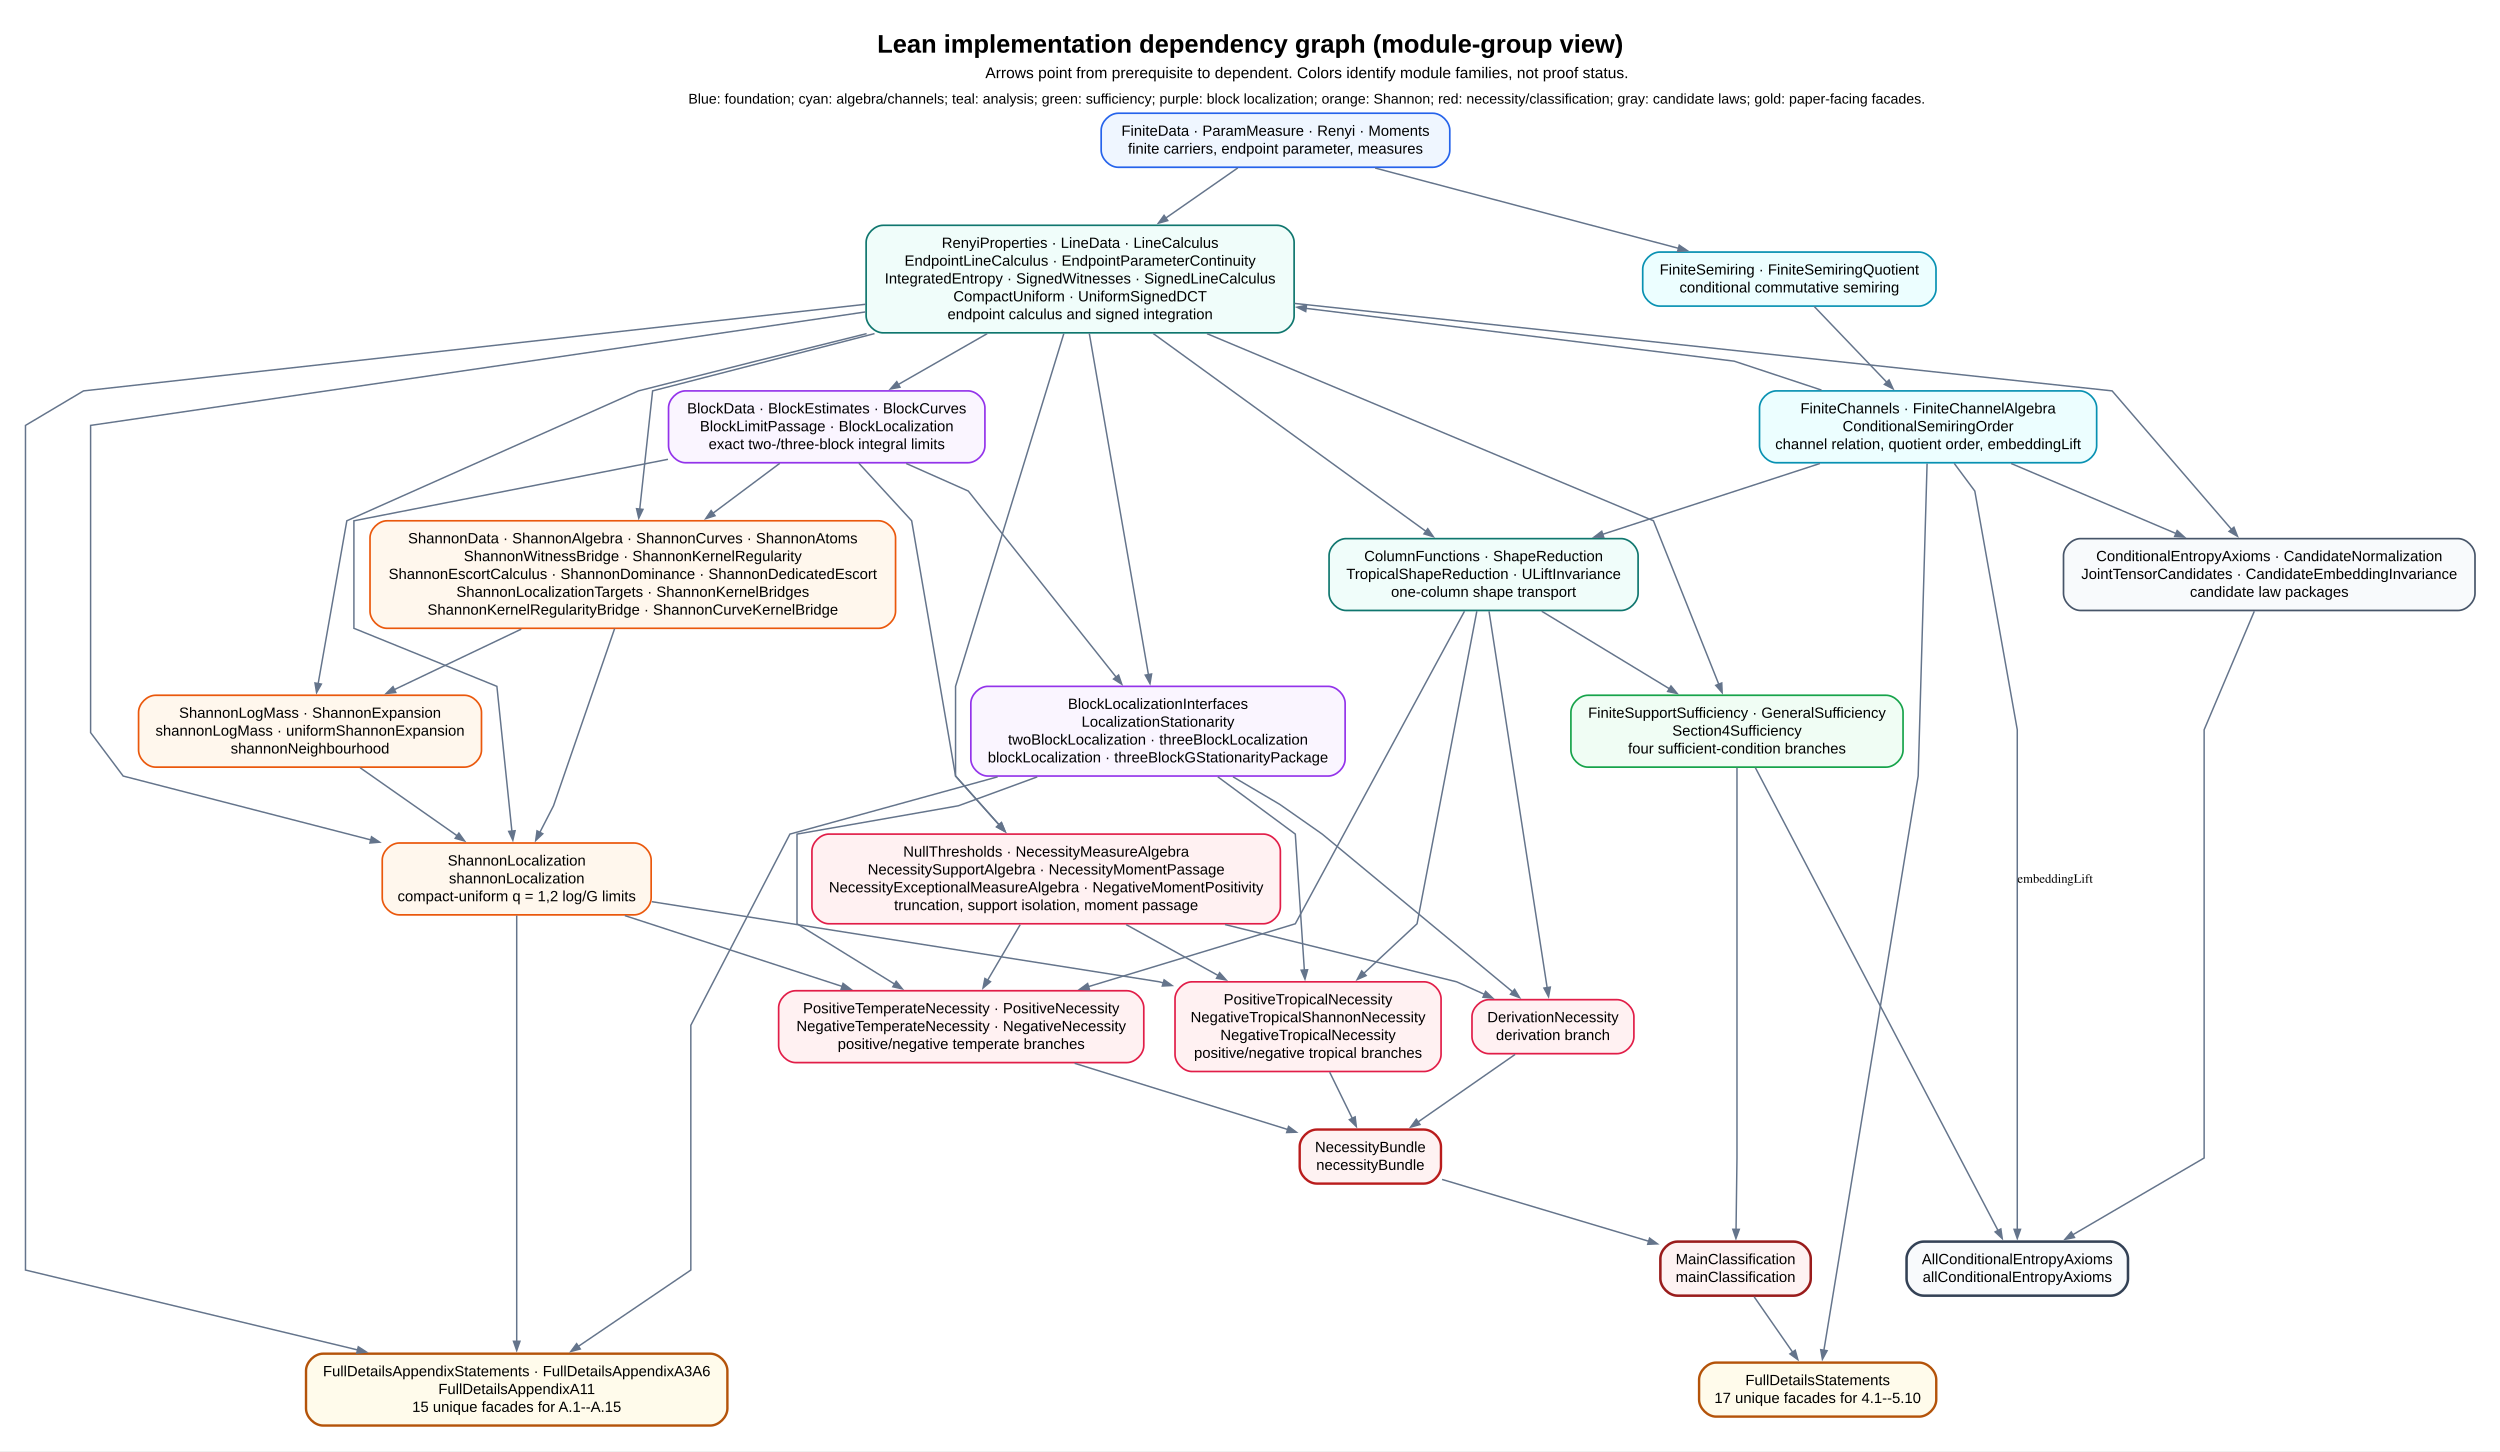
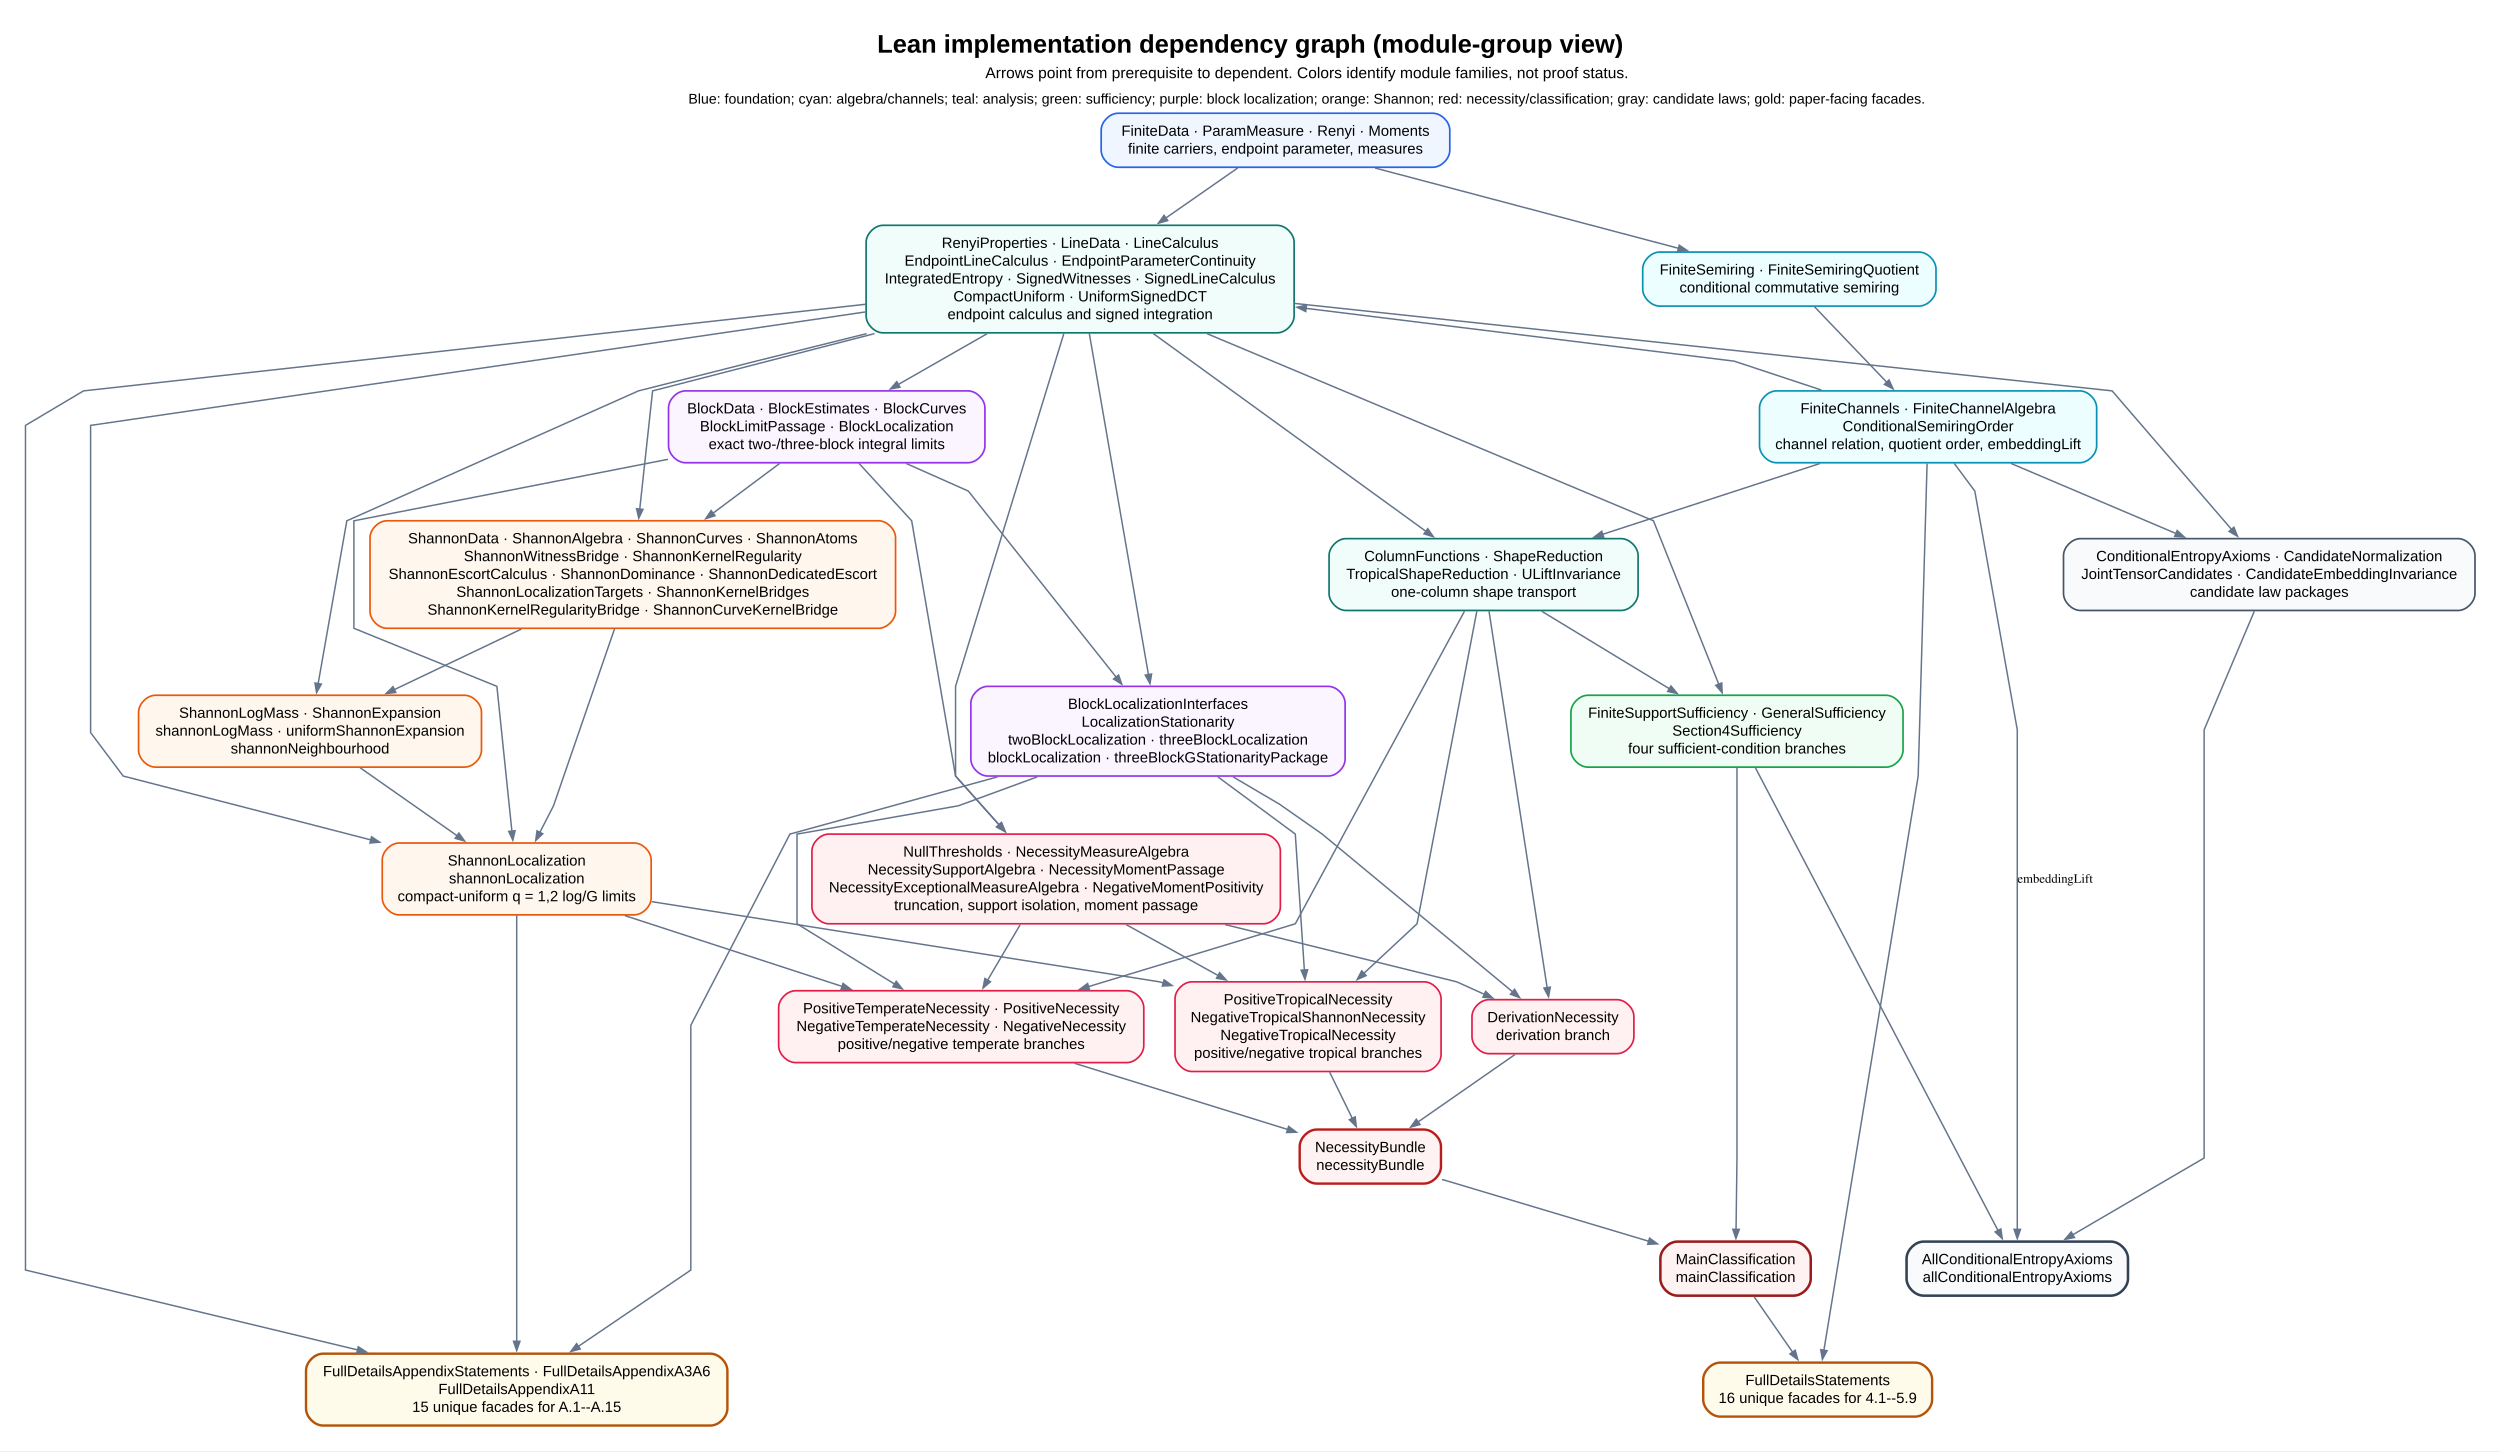
<svg xmlns="http://www.w3.org/2000/svg" width="1766pt" height="1025pt" viewBox="0.00 0.00 1766.00 1025.00">
  <g id="graph0" class="graph" transform="scale(1 1) rotate(0) translate(18 1007)">
    <polygon fill="white" stroke="none" points="-18,18 -18,-1007 1748.34,-1007 1748.34,18 -18,18" />
    <text xml:space="preserve" text-anchor="start" x="601.64" y="-969.8" font-family="Arial" font-weight="bold" font-size="18.00">Lean implementation dependency graph (module-group view)</text>
    <text xml:space="preserve" text-anchor="start" x="598.02" y="-951.8" font-family="Arial" font-size="18.00">                </text>
    <text xml:space="preserve" text-anchor="start" x="678.04" y="-951.8" font-family="Arial" font-size="11.00">Arrows point from prerequisite to dependent. Colors identify module families, not proof status.</text>
    <text xml:space="preserve" text-anchor="start" x="388.24" y="-933.8" font-family="Arial" font-size="18.00">                </text>
    <text xml:space="preserve" text-anchor="start" x="468.25" y="-933.8" font-family="Arial" font-size="10.00">Blue: foundation; cyan: algebra/channels; teal: analysis; green: sufficiency; purple: block localization; orange: Shannon; red: necessity/classification; gray: candidate laws; gold: paper-facing facades.</text>
    <g id="node1" class="node">
      <path fill="#eff6ff" stroke="#2563eb" stroke-width="1.2" d="M994.13,-927C994.13,-927 771.87,-927 771.87,-927 765.87,-927 759.87,-921 759.87,-915 759.87,-915 759.87,-900.84 759.87,-900.84 759.87,-894.84 765.87,-888.84 771.87,-888.84 771.87,-888.84 994.13,-888.84 994.13,-888.84 1000.13,-888.84 1006.13,-894.84 1006.13,-900.84 1006.13,-900.84 1006.13,-915 1006.13,-915 1006.13,-921 1000.13,-927 994.13,-927" />
      <text xml:space="preserve" text-anchor="middle" x="883" y="-911.07" font-family="Arial" font-size="10.50">FiniteData · ParamMeasure · Renyi · Moments</text>
      <text xml:space="preserve" text-anchor="middle" x="883" y="-898.47" font-family="Arial" font-size="10.50">finite carriers, endpoint parameter, measures</text>
    </g>
    <g id="node2" class="node">
      <path fill="#ecfeff" stroke="#0891b2" stroke-width="1.2" d="M1337.59,-828.94C1337.59,-828.94 1154.41,-828.94 1154.41,-828.94 1148.41,-828.94 1142.41,-822.94 1142.41,-816.94 1142.41,-816.94 1142.41,-802.78 1142.41,-802.78 1142.41,-796.78 1148.41,-790.78 1154.41,-790.78 1154.41,-790.78 1337.59,-790.78 1337.59,-790.78 1343.59,-790.78 1349.59,-796.78 1349.59,-802.78 1349.59,-802.78 1349.59,-816.94 1349.59,-816.94 1349.59,-822.94 1343.59,-828.94 1337.59,-828.94" />
      <text xml:space="preserve" text-anchor="middle" x="1246" y="-813.01" font-family="Arial" font-size="10.50">FiniteSemiring · FiniteSemiringQuotient</text>
      <text xml:space="preserve" text-anchor="middle" x="1246" y="-800.41" font-family="Arial" font-size="10.50">conditional commutative semiring</text>
    </g>
    <g id="edge1" class="edge">
      <path fill="none" stroke="#64748b" stroke-width="1.05" d="M953.42,-888.28C1014.94,-872.01 1104.12,-848.41 1167.83,-831.55" />
      <polygon fill="#64748b" stroke="#64748b" stroke-width="1.05" points="1168.23,-833.79 1173.93,-829.93 1167.06,-829.4 1168.23,-833.79" />
    </g>
    <g id="node4" class="node">
      <path fill="#f0fdfa" stroke="#0f766e" stroke-width="1.2" d="M884.17,-847.84C884.17,-847.84 605.83,-847.84 605.83,-847.84 599.83,-847.84 593.83,-841.84 593.83,-835.84 593.83,-835.84 593.83,-783.88 593.83,-783.88 593.83,-777.88 599.83,-771.88 605.83,-771.88 605.83,-771.88 884.17,-771.88 884.17,-771.88 890.17,-771.88 896.17,-777.88 896.17,-783.88 896.17,-783.88 896.17,-835.84 896.17,-835.84 896.17,-841.84 890.17,-847.84 884.17,-847.84" />
      <text xml:space="preserve" text-anchor="middle" x="745" y="-831.91" font-family="Arial" font-size="10.50">RenyiProperties · LineData · LineCalculus</text>
      <text xml:space="preserve" text-anchor="middle" x="745" y="-819.31" font-family="Arial" font-size="10.50">EndpointLineCalculus · EndpointParameterContinuity</text>
      <text xml:space="preserve" text-anchor="middle" x="745" y="-806.71" font-family="Arial" font-size="10.50">IntegratedEntropy · SignedWitnesses · SignedLineCalculus</text>
      <text xml:space="preserve" text-anchor="middle" x="745" y="-794.11" font-family="Arial" font-size="10.50">CompactUniform · UniformSignedDCT</text>
      <text xml:space="preserve" text-anchor="middle" x="745" y="-781.51" font-family="Arial" font-size="10.50">endpoint calculus and signed integration</text>
    </g>
    <g id="edge2" class="edge">
      <path fill="none" stroke="#64748b" stroke-width="1.05" d="M856.39,-888.4C841.88,-878.3 823.29,-865.36 805.47,-852.95" />
      <polygon fill="#64748b" stroke="#64748b" stroke-width="1.05" points="806.89,-851.17 800.25,-849.32 804.29,-854.9 806.89,-851.17" />
    </g>
    <g id="node3" class="node">
      <path fill="#ecfeff" stroke="#0891b2" stroke-width="1.2" d="M1451.08,-730.88C1451.08,-730.88 1236.92,-730.88 1236.92,-730.88 1230.92,-730.88 1224.92,-724.88 1224.92,-718.88 1224.92,-718.88 1224.92,-692.12 1224.92,-692.12 1224.92,-686.12 1230.92,-680.12 1236.92,-680.12 1236.92,-680.12 1451.08,-680.12 1451.08,-680.12 1457.08,-680.12 1463.08,-686.12 1463.08,-692.12 1463.08,-692.12 1463.08,-718.88 1463.08,-718.88 1463.08,-724.88 1457.08,-730.88 1451.08,-730.88" />
      <text xml:space="preserve" text-anchor="middle" x="1344" y="-714.95" font-family="Arial" font-size="10.50">FiniteChannels · FiniteChannelAlgebra</text>
      <text xml:space="preserve" text-anchor="middle" x="1344" y="-702.35" font-family="Arial" font-size="10.50">ConditionalSemiringOrder</text>
      <text xml:space="preserve" text-anchor="middle" x="1344" y="-689.75" font-family="Arial" font-size="10.50">channel relation, quotient order, embeddingLift</text>
    </g>
    <g id="edge3" class="edge">
      <path fill="none" stroke="#64748b" stroke-width="1.05" d="M1263.52,-790.56C1277.77,-775.68 1298.17,-754.37 1314.86,-736.93" />
      <polygon fill="#64748b" stroke="#64748b" stroke-width="1.05" points="1316.42,-738.6 1319.27,-732.33 1313.13,-735.45 1316.42,-738.6" />
    </g>
    <g id="edge4" class="edge">
      <path fill="none" stroke="#64748b" stroke-width="1.05" d="M1268.69,-731.45C1236.85,-741.99 1207,-751.88 1207,-751.88 1207,-751.88 1038.09,-772.71 904.53,-789.18" />
      <polygon fill="#64748b" stroke="#64748b" stroke-width="1.05" points="904.35,-786.92 898.17,-789.97 904.9,-791.43 904.35,-786.92" />
    </g>
    <g id="node5" class="node">
      <path fill="#f0fdfa" stroke="#0f766e" stroke-width="1.2" d="M1127.15,-626.52C1127.15,-626.52 932.85,-626.52 932.85,-626.52 926.85,-626.52 920.85,-620.52 920.85,-614.52 920.85,-614.52 920.85,-587.76 920.85,-587.76 920.85,-581.76 926.85,-575.76 932.85,-575.76 932.85,-575.76 1127.15,-575.76 1127.15,-575.76 1133.15,-575.76 1139.15,-581.76 1139.15,-587.76 1139.15,-587.76 1139.15,-614.52 1139.15,-614.52 1139.15,-620.52 1133.15,-626.52 1127.15,-626.52" />
      <text xml:space="preserve" text-anchor="middle" x="1030" y="-610.59" font-family="Arial" font-size="10.50">ColumnFunctions · ShapeReduction</text>
      <text xml:space="preserve" text-anchor="middle" x="1030" y="-597.99" font-family="Arial" font-size="10.50">TropicalShapeReduction · ULiftInvariance</text>
      <text xml:space="preserve" text-anchor="middle" x="1030" y="-585.39" font-family="Arial" font-size="10.50">one-column shape transport</text>
    </g>
    <g id="edge5" class="edge">
      <path fill="none" stroke="#64748b" stroke-width="1.05" d="M1267.59,-679.59C1221.15,-664.45 1161.81,-645.11 1114.04,-629.54" />
      <polygon fill="#64748b" stroke="#64748b" stroke-width="1.05" points="1114.88,-627.42 1107.99,-627.56 1113.47,-631.74 1114.88,-627.42" />
    </g>
    <g id="node18" class="node">
      <path fill="#f8fafc" stroke="#475569" stroke-width="1.2" d="M1718.34,-626.52C1718.34,-626.52 1451.66,-626.52 1451.66,-626.52 1445.66,-626.52 1439.66,-620.52 1439.66,-614.52 1439.66,-614.52 1439.66,-587.76 1439.66,-587.76 1439.66,-581.76 1445.66,-575.76 1451.66,-575.76 1451.66,-575.76 1718.34,-575.76 1718.34,-575.76 1724.34,-575.76 1730.34,-581.76 1730.34,-587.76 1730.34,-587.76 1730.34,-614.52 1730.34,-614.52 1730.34,-620.52 1724.34,-626.52 1718.34,-626.52" />
      <text xml:space="preserve" text-anchor="middle" x="1585" y="-610.59" font-family="Arial" font-size="10.50">ConditionalEntropyAxioms · CandidateNormalization</text>
      <text xml:space="preserve" text-anchor="middle" x="1585" y="-597.99" font-family="Arial" font-size="10.50">JointTensorCandidates · CandidateEmbeddingInvariance</text>
      <text xml:space="preserve" text-anchor="middle" x="1585" y="-585.39" font-family="Arial" font-size="10.50">candidate law packages</text>
    </g>
    <g id="edge38" class="edge">
      <path fill="none" stroke="#64748b" stroke-width="1.05" d="M1402.65,-679.59C1437.91,-664.61 1482.88,-645.51 1519.34,-630.03" />
      <polygon fill="#64748b" stroke="#64748b" stroke-width="1.05" points="1519.95,-632.24 1525.05,-627.6 1518.17,-628.05 1519.95,-632.24" />
    </g>
    <g id="node19" class="node">
      <path fill="#f8fafc" stroke="#334155" stroke-width="1.8" d="M1473.21,-129.92C1473.21,-129.92 1340.79,-129.92 1340.79,-129.92 1334.79,-129.92 1328.79,-123.92 1328.79,-117.92 1328.79,-117.92 1328.79,-103.76 1328.79,-103.76 1328.79,-97.76 1334.79,-91.76 1340.79,-91.76 1340.79,-91.76 1473.21,-91.76 1473.21,-91.76 1479.21,-91.76 1485.21,-97.76 1485.21,-103.76 1485.21,-103.76 1485.21,-117.92 1485.21,-117.92 1485.21,-123.92 1479.21,-129.92 1473.21,-129.92" />
      <text xml:space="preserve" text-anchor="middle" x="1407" y="-113.99" font-family="Arial" font-size="10.50">AllConditionalEntropyAxioms</text>
      <text xml:space="preserve" text-anchor="middle" x="1407" y="-101.39" font-family="Arial" font-size="10.50">allConditionalEntropyAxioms</text>
    </g>
    <g id="edge42" class="edge">
      <path fill="none" stroke="#64748b" stroke-width="1.05" d="M1362.43,-679.71C1369.99,-669.55 1377,-660.12 1377,-660.12 1377,-660.12 1407,-491.48 1407,-491.48 1407,-491.48 1407,-491.48 1407,-189 1407,-189 1407,-160.73 1407,-138.41" />
      <polygon fill="#64748b" stroke="#64748b" stroke-width="1.05" points="1409.28,-138.61 1407,-132.11 1404.73,-138.61 1409.28,-138.61" />
      <text xml:space="preserve" text-anchor="middle" x="1433.74" y="-383.42" font-family="Times,serif" font-size="9.00">embeddingLift</text>
    </g>
    <g id="node20" class="node">
-       <path fill="#fffbeb" stroke="#b45309" stroke-width="1.7" d="M1337.77,-44.46C1337.77,-44.46 1194.23,-44.46 1194.23,-44.46 1188.23,-44.46 1182.23,-38.46 1182.23,-32.46 1182.23,-32.46 1182.23,-18.3 1182.23,-18.3 1182.23,-12.3 1188.23,-6.3 1194.23,-6.3 1194.23,-6.3 1337.77,-6.3 1337.77,-6.3 1343.77,-6.3 1349.77,-12.3 1349.77,-18.3 1349.77,-18.3 1349.77,-32.46 1349.77,-32.46 1349.77,-38.46 1343.77,-44.46 1337.77,-44.46" />
+       <path fill="#fffbeb" stroke="#b45309" stroke-width="1.7" d="M1334.85,-44.46C1334.85,-44.46 1197.15,-44.46 1197.15,-44.46 1191.15,-44.46 1185.15,-38.46 1185.15,-32.46 1185.15,-32.46 1185.15,-18.3 1185.15,-18.3 1185.15,-12.3 1191.15,-6.3 1197.15,-6.3 1197.15,-6.3 1334.85,-6.3 1334.85,-6.3 1340.85,-6.3 1346.85,-12.3 1346.85,-18.3 1346.85,-18.3 1346.85,-32.46 1346.85,-32.46 1346.85,-38.46 1340.85,-44.46 1334.85,-44.46" />
      <text xml:space="preserve" text-anchor="middle" x="1266" y="-28.53" font-family="Arial" font-size="10.50">FullDetailsStatements</text>
-       <text xml:space="preserve" text-anchor="middle" x="1266" y="-15.93" font-family="Arial" font-size="10.50">17 unique facades for 4.1--5.10</text>
+       <text xml:space="preserve" text-anchor="middle" x="1266" y="-15.93" font-family="Arial" font-size="10.50">16 unique facades for 4.1--5.9</text>
    </g>
    <g id="edge44" class="edge">
      <path fill="none" stroke="#64748b" stroke-width="1.05" d="M1343.29,-679.59C1341.51,-617.12 1337,-458.8 1337,-458.8 1337,-458.8 1285.89,-147.54 1270.4,-53.18" />
      <polygon fill="#64748b" stroke="#64748b" stroke-width="1.05" points="1272.65,-52.85 1269.35,-46.81 1268.16,-53.59 1272.65,-52.85" />
    </g>
    <g id="edge6" class="edge">
      <path fill="none" stroke="#64748b" stroke-width="1.05" d="M796.61,-771.42C851.99,-731.26 938.8,-668.29 989.47,-631.53" />
      <polygon fill="#64748b" stroke="#64748b" stroke-width="1.05" points="990.56,-633.56 994.49,-627.9 987.89,-629.87 990.56,-633.56" />
    </g>
    <g id="node6" class="node">
      <path fill="#f0fdf4" stroke="#16a34a" stroke-width="1.2" d="M1314.31,-515.86C1314.31,-515.86 1103.69,-515.86 1103.69,-515.86 1097.69,-515.86 1091.69,-509.86 1091.69,-503.86 1091.69,-503.86 1091.69,-477.1 1091.69,-477.1 1091.69,-471.1 1097.69,-465.1 1103.69,-465.1 1103.69,-465.1 1314.31,-465.1 1314.31,-465.1 1320.31,-465.1 1326.31,-471.1 1326.31,-477.1 1326.31,-477.1 1326.31,-503.86 1326.31,-503.86 1326.31,-509.86 1320.31,-515.86 1314.31,-515.86" />
      <text xml:space="preserve" text-anchor="middle" x="1209" y="-499.93" font-family="Arial" font-size="10.50">FiniteSupportSufficiency · GeneralSufficiency</text>
      <text xml:space="preserve" text-anchor="middle" x="1209" y="-487.33" font-family="Arial" font-size="10.50">Section4Sufficiency</text>
      <text xml:space="preserve" text-anchor="middle" x="1209" y="-474.73" font-family="Arial" font-size="10.50">four sufficient-condition branches</text>
    </g>
    <g id="edge7" class="edge">
      <path fill="none" stroke="#64748b" stroke-width="1.05" d="M834.63,-771.29C953.92,-721.3 1150,-639.12 1150,-639.12 1150,-639.12 1178.77,-567.13 1196.13,-523.69" />
      <polygon fill="#64748b" stroke="#64748b" stroke-width="1.05" points="1198.24,-524.55 1198.53,-517.67 1194.01,-522.86 1198.24,-524.55" />
    </g>
    <g id="node7" class="node">
      <path fill="#faf5ff" stroke="#9333ea" stroke-width="1.2" d="M665.75,-730.88C665.75,-730.88 466.25,-730.88 466.25,-730.88 460.25,-730.88 454.25,-724.88 454.25,-718.88 454.25,-718.88 454.25,-692.12 454.25,-692.12 454.25,-686.12 460.25,-680.12 466.25,-680.12 466.25,-680.12 665.75,-680.12 665.75,-680.12 671.75,-680.12 677.75,-686.12 677.75,-692.12 677.75,-692.12 677.75,-718.88 677.75,-718.88 677.75,-724.88 671.75,-730.88 665.75,-730.88" />
      <text xml:space="preserve" text-anchor="middle" x="566" y="-714.95" font-family="Arial" font-size="10.50">BlockData · BlockEstimates · BlockCurves</text>
      <text xml:space="preserve" text-anchor="middle" x="566" y="-702.35" font-family="Arial" font-size="10.50">BlockLimitPassage · BlockLocalization</text>
      <text xml:space="preserve" text-anchor="middle" x="566" y="-689.75" font-family="Arial" font-size="10.50">exact two-/three-block integral limits</text>
    </g>
    <g id="edge9" class="edge">
      <path fill="none" stroke="#64748b" stroke-width="1.05" d="M679.36,-771.33C658.57,-759.43 635.92,-746.48 616.37,-735.3" />
      <polygon fill="#64748b" stroke="#64748b" stroke-width="1.05" points="617.74,-733.47 610.97,-732.22 615.48,-737.42 617.74,-733.47" />
    </g>
    <g id="node8" class="node">
      <path fill="#faf5ff" stroke="#9333ea" stroke-width="1.2" d="M920.2,-522.16C920.2,-522.16 679.8,-522.16 679.8,-522.16 673.8,-522.16 667.8,-516.16 667.8,-510.16 667.8,-510.16 667.8,-470.8 667.8,-470.8 667.8,-464.8 673.8,-458.8 679.8,-458.8 679.8,-458.8 920.2,-458.8 920.2,-458.8 926.2,-458.8 932.2,-464.8 932.2,-470.8 932.2,-470.8 932.2,-510.16 932.2,-510.16 932.2,-516.16 926.2,-522.16 920.2,-522.16" />
      <text xml:space="preserve" text-anchor="middle" x="800" y="-506.23" font-family="Arial" font-size="10.50">BlockLocalizationInterfaces</text>
      <text xml:space="preserve" text-anchor="middle" x="800" y="-493.63" font-family="Arial" font-size="10.50">LocalizationStationarity</text>
      <text xml:space="preserve" text-anchor="middle" x="800" y="-481.03" font-family="Arial" font-size="10.50">twoBlockLocalization · threeBlockLocalization</text>
      <text xml:space="preserve" text-anchor="middle" x="800" y="-468.43" font-family="Arial" font-size="10.50">blockLocalization · threeBlockGStationarityPackage</text>
    </g>
    <g id="edge11" class="edge">
      <path fill="none" stroke="#64748b" stroke-width="1.05" d="M751.47,-771.52C761.96,-710.99 782.58,-592.02 793.25,-530.46" />
      <polygon fill="#64748b" stroke="#64748b" stroke-width="1.05" points="795.48,-530.88 794.35,-524.09 791,-530.1 795.48,-530.88" />
    </g>
    <g id="node9" class="node">
      <path fill="#fff7ed" stroke="#ea580c" stroke-width="1.2" d="M602.62,-639.12C602.62,-639.12 255.38,-639.12 255.38,-639.12 249.38,-639.12 243.38,-633.12 243.38,-627.12 243.38,-627.12 243.38,-575.16 243.38,-575.16 243.38,-569.16 249.38,-563.16 255.38,-563.16 255.38,-563.16 602.62,-563.16 602.62,-563.16 608.62,-563.16 614.62,-569.16 614.62,-575.16 614.62,-575.16 614.62,-627.12 614.62,-627.12 614.62,-633.12 608.62,-639.12 602.62,-639.12" />
      <text xml:space="preserve" text-anchor="middle" x="429" y="-623.19" font-family="Arial" font-size="10.50">ShannonData · ShannonAlgebra · ShannonCurves · ShannonAtoms</text>
      <text xml:space="preserve" text-anchor="middle" x="429" y="-610.59" font-family="Arial" font-size="10.50">ShannonWitnessBridge · ShannonKernelRegularity</text>
      <text xml:space="preserve" text-anchor="middle" x="429" y="-597.99" font-family="Arial" font-size="10.50">ShannonEscortCalculus · ShannonDominance · ShannonDedicatedEscort</text>
      <text xml:space="preserve" text-anchor="middle" x="429" y="-585.39" font-family="Arial" font-size="10.50">ShannonLocalizationTargets · ShannonKernelBridges</text>
      <text xml:space="preserve" text-anchor="middle" x="429" y="-572.79" font-family="Arial" font-size="10.50">ShannonKernelRegularityBridge · ShannonCurveKernelBridge</text>
    </g>
    <g id="edge13" class="edge">
      <path fill="none" stroke="#64748b" stroke-width="1.05" d="M599.75,-771.35C522.38,-751.38 443,-730.88 443,-730.88 443,-730.88 437.93,-684.27 433.89,-647.14" />
      <polygon fill="#64748b" stroke="#64748b" stroke-width="1.05" points="436.19,-647.17 433.22,-640.96 431.66,-647.66 436.19,-647.17" />
    </g>
    <g id="node10" class="node">
      <path fill="#fff7ed" stroke="#ea580c" stroke-width="1.2" d="M310.12,-515.86C310.12,-515.86 91.88,-515.86 91.88,-515.86 85.88,-515.86 79.88,-509.86 79.88,-503.86 79.88,-503.86 79.88,-477.1 79.88,-477.1 79.88,-471.1 85.88,-465.1 91.88,-465.1 91.88,-465.1 310.12,-465.1 310.12,-465.1 316.12,-465.1 322.12,-471.1 322.12,-477.1 322.12,-477.1 322.12,-503.86 322.12,-503.86 322.12,-509.86 316.12,-515.86 310.12,-515.86" />
      <text xml:space="preserve" text-anchor="middle" x="201" y="-499.93" font-family="Arial" font-size="10.50">ShannonLogMass · ShannonExpansion</text>
      <text xml:space="preserve" text-anchor="middle" x="201" y="-487.33" font-family="Arial" font-size="10.50">shannonLogMass · uniformShannonExpansion</text>
      <text xml:space="preserve" text-anchor="middle" x="201" y="-474.73" font-family="Arial" font-size="10.50">shannonNeighbourhood</text>
    </g>
    <g id="edge15" class="edge">
      <path fill="none" stroke="#64748b" stroke-width="1.05" d="M594.17,-771.33C551.29,-760.66 516,-751.88 516,-751.88 516,-751.88 433,-730.88 433,-730.88 433,-730.88 227,-639.12 227,-639.12 227,-639.12 214.37,-567.42 206.72,-523.96" />
      <polygon fill="#64748b" stroke="#64748b" stroke-width="1.05" points="209,-523.76 205.63,-517.76 204.51,-524.55 209,-523.76" />
    </g>
    <g id="node11" class="node">
      <path fill="#fff7ed" stroke="#ea580c" stroke-width="1.2" d="M429.98,-411.5C429.98,-411.5 264.02,-411.5 264.02,-411.5 258.02,-411.5 252.02,-405.5 252.02,-399.5 252.02,-399.5 252.02,-372.74 252.02,-372.74 252.02,-366.74 258.02,-360.74 264.02,-360.74 264.02,-360.74 429.98,-360.74 429.98,-360.74 435.98,-360.74 441.98,-366.74 441.98,-372.74 441.98,-372.74 441.98,-399.5 441.98,-399.5 441.98,-405.5 435.98,-411.5 429.98,-411.5" />
      <text xml:space="preserve" text-anchor="middle" x="347" y="-395.57" font-family="Arial" font-size="10.50">ShannonLocalization</text>
      <text xml:space="preserve" text-anchor="middle" x="347" y="-382.97" font-family="Arial" font-size="10.50">shannonLocalization</text>
      <text xml:space="preserve" text-anchor="middle" x="347" y="-370.37" font-family="Arial" font-size="10.50">compact-uniform q = 1,2 log/G limits</text>
    </g>
    <g id="edge19" class="edge">
      <path fill="none" stroke="#64748b" stroke-width="1.05" d="M593.33,-786.65C387.75,-756.54 46,-706.5 46,-706.5 46,-706.5 46,-706.5 46,-489.48 46,-489.48 69,-458.8 69,-458.8 69,-458.8 164.95,-434.06 244.11,-413.65" />
      <polygon fill="#64748b" stroke="#64748b" stroke-width="1.05" points="244.45,-415.91 250.18,-412.08 243.32,-411.5 244.45,-415.91" />
    </g>
    <g id="node12" class="node">
      <path fill="#fff1f2" stroke="#e11d48" stroke-width="1.2" d="M874.45,-417.8C874.45,-417.8 567.55,-417.8 567.55,-417.8 561.55,-417.8 555.55,-411.8 555.55,-405.8 555.55,-405.8 555.55,-366.44 555.55,-366.44 555.55,-360.44 561.55,-354.44 567.55,-354.44 567.55,-354.44 874.45,-354.44 874.45,-354.44 880.45,-354.44 886.45,-360.44 886.45,-366.44 886.45,-366.44 886.45,-405.8 886.45,-405.8 886.45,-411.8 880.45,-417.8 874.45,-417.8" />
      <text xml:space="preserve" text-anchor="middle" x="721" y="-401.87" font-family="Arial" font-size="10.50">NullThresholds · NecessityMeasureAlgebra</text>
      <text xml:space="preserve" text-anchor="middle" x="721" y="-389.27" font-family="Arial" font-size="10.50">NecessitySupportAlgebra · NecessityMomentPassage</text>
      <text xml:space="preserve" text-anchor="middle" x="721" y="-376.67" font-family="Arial" font-size="10.50">NecessityExceptionalMeasureAlgebra · NegativeMomentPositivity</text>
      <text xml:space="preserve" text-anchor="middle" x="721" y="-364.07" font-family="Arial" font-size="10.50">truncation, support isolation, moment passage</text>
    </g>
    <g id="edge20" class="edge">
      <path fill="none" stroke="#64748b" stroke-width="1.05" d="M733.5,-771.38C709.64,-693.67 657,-522.16 657,-522.16 657,-522.16 657,-458.8 657,-458.8 657,-458.8 672.23,-441.74 687.83,-424.27" />
      <polygon fill="#64748b" stroke="#64748b" stroke-width="1.05" points="689.42,-425.9 692.06,-419.54 686.03,-422.87 689.42,-425.9" />
    </g>
    <g id="edge39" class="edge">
      <path fill="none" stroke="#64748b" stroke-width="1.05" d="M896.49,-792.66C1110.08,-769.81 1474,-730.88 1474,-730.88 1474,-730.88 1525.67,-670.96 1558.5,-632.87" />
      <polygon fill="#64748b" stroke="#64748b" stroke-width="1.05" points="1560.04,-634.57 1562.56,-628.17 1556.59,-631.6 1560.04,-634.57" />
    </g>
    <g id="node21" class="node">
      <path fill="#fffbeb" stroke="#b45309" stroke-width="1.7" d="M483.83,-50.76C483.83,-50.76 210.17,-50.76 210.17,-50.76 204.17,-50.76 198.17,-44.76 198.17,-38.76 198.17,-38.76 198.17,-12 198.17,-12 198.17,-6 204.17,0 210.17,0 210.17,0 483.83,0 483.83,0 489.83,0 495.83,-6 495.83,-12 495.83,-12 495.83,-38.76 495.83,-38.76 495.83,-44.76 489.83,-50.76 483.83,-50.76" />
      <text xml:space="preserve" text-anchor="middle" x="347" y="-34.83" font-family="Arial" font-size="10.50">FullDetailsAppendixStatements · FullDetailsAppendixA3A6</text>
      <text xml:space="preserve" text-anchor="middle" x="347" y="-22.23" font-family="Arial" font-size="10.50">FullDetailsAppendixA11</text>
      <text xml:space="preserve" text-anchor="middle" x="347" y="-9.63" font-family="Arial" font-size="10.50">15 unique facades for A.1--A.15</text>
    </g>
    <g id="edge45" class="edge">
      <path fill="none" stroke="#64748b" stroke-width="1.05" d="M593.54,-792.08C386.63,-769.16 41,-730.88 41,-730.88 41,-730.88 0,-706.5 0,-706.5 0,-706.5 0,-706.5 0,-109.84 0,-109.84 133.21,-77.8 234.56,-53.42" />
      <polygon fill="#64748b" stroke="#64748b" stroke-width="1.05" points="235.09,-55.64 240.87,-51.91 234.02,-51.21 235.09,-55.64" />
    </g>
    <g id="edge8" class="edge">
      <path fill="none" stroke="#64748b" stroke-width="1.05" d="M1071.07,-575.21C1098.01,-558.85 1133.34,-537.41 1161.5,-520.31" />
      <polygon fill="#64748b" stroke="#64748b" stroke-width="1.05" points="1162.39,-522.44 1166.77,-517.12 1160.03,-518.55 1162.39,-522.44" />
    </g>
    <g id="node13" class="node">
      <path fill="#fff1f2" stroke="#e11d48" stroke-width="1.2" d="M777.97,-307.14C777.97,-307.14 544.03,-307.14 544.03,-307.14 538.03,-307.14 532.03,-301.14 532.03,-295.14 532.03,-295.14 532.03,-268.38 532.03,-268.38 532.03,-262.38 538.03,-256.38 544.03,-256.38 544.03,-256.38 777.97,-256.38 777.97,-256.38 783.97,-256.38 789.97,-262.38 789.97,-268.38 789.97,-268.38 789.97,-295.14 789.97,-295.14 789.97,-301.14 783.97,-307.14 777.97,-307.14" />
      <text xml:space="preserve" text-anchor="middle" x="661" y="-291.21" font-family="Arial" font-size="10.50">PositiveTemperateNecessity · PositiveNecessity</text>
      <text xml:space="preserve" text-anchor="middle" x="661" y="-278.61" font-family="Arial" font-size="10.50">NegativeTemperateNecessity · NegativeNecessity</text>
      <text xml:space="preserve" text-anchor="middle" x="661" y="-266.01" font-family="Arial" font-size="10.50">positive/negative temperate branches</text>
    </g>
    <g id="edge22" class="edge">
      <path fill="none" stroke="#64748b" stroke-width="1.05" d="M1016.52,-575.23C982.7,-512.76 897,-354.44 897,-354.44 897,-354.44 817.56,-330.31 750.86,-310.05" />
      <polygon fill="#64748b" stroke="#64748b" stroke-width="1.05" points="751.61,-307.9 744.73,-308.19 750.29,-312.26 751.61,-307.9" />
    </g>
    <g id="node14" class="node">
      <path fill="#fff1f2" stroke="#e11d48" stroke-width="1.2" d="M987.97,-313.44C987.97,-313.44 824.03,-313.44 824.03,-313.44 818.03,-313.44 812.03,-307.44 812.03,-301.44 812.03,-301.44 812.03,-262.08 812.03,-262.08 812.03,-256.08 818.03,-250.08 824.03,-250.08 824.03,-250.08 987.97,-250.08 987.97,-250.08 993.97,-250.08 999.97,-256.08 999.97,-262.08 999.97,-262.08 999.97,-301.44 999.97,-301.44 999.97,-307.44 993.97,-313.44 987.97,-313.44" />
      <text xml:space="preserve" text-anchor="middle" x="906" y="-297.51" font-family="Arial" font-size="10.50">PositiveTropicalNecessity</text>
      <text xml:space="preserve" text-anchor="middle" x="906" y="-284.91" font-family="Arial" font-size="10.50">NegativeTropicalShannonNecessity</text>
      <text xml:space="preserve" text-anchor="middle" x="906" y="-272.31" font-family="Arial" font-size="10.50">NegativeTropicalNecessity</text>
      <text xml:space="preserve" text-anchor="middle" x="906" y="-259.71" font-family="Arial" font-size="10.50">positive/negative tropical branches</text>
    </g>
    <g id="edge26" class="edge">
      <path fill="none" stroke="#64748b" stroke-width="1.05" d="M1025.23,-575.23C1013.29,-512.76 983,-354.44 983,-354.44 983,-354.44 964.36,-337.08 945.42,-319.45" />
      <polygon fill="#64748b" stroke="#64748b" stroke-width="1.05" points="947.02,-317.84 940.71,-315.07 943.92,-321.17 947.02,-317.84" />
    </g>
    <g id="node15" class="node">
      <path fill="#fff1f2" stroke="#e11d48" stroke-width="1.2" d="M1124.19,-300.84C1124.19,-300.84 1033.81,-300.84 1033.81,-300.84 1027.81,-300.84 1021.81,-294.84 1021.81,-288.84 1021.81,-288.84 1021.81,-274.68 1021.81,-274.68 1021.81,-268.68 1027.81,-262.68 1033.81,-262.68 1033.81,-262.68 1124.19,-262.68 1124.19,-262.68 1130.19,-262.68 1136.19,-268.68 1136.19,-274.68 1136.19,-274.68 1136.19,-288.84 1136.19,-288.84 1136.19,-294.84 1130.19,-300.84 1124.19,-300.84" />
      <text xml:space="preserve" text-anchor="middle" x="1079" y="-284.91" font-family="Arial" font-size="10.50">DerivationNecessity</text>
      <text xml:space="preserve" text-anchor="middle" x="1079" y="-272.31" font-family="Arial" font-size="10.50">derivation branch</text>
    </g>
    <g id="edge30" class="edge">
      <path fill="none" stroke="#64748b" stroke-width="1.05" d="M1033.84,-575.24C1042.92,-516.48 1065.59,-369.63 1074.9,-309.29" />
      <polygon fill="#64748b" stroke="#64748b" stroke-width="1.05" points="1077.14,-309.7 1075.89,-302.93 1072.65,-309.01 1077.14,-309.7" />
    </g>
    <g id="node17" class="node">
      <path fill="#fef2f2" stroke="#991b1b" stroke-width="1.8" d="M1249.11,-129.92C1249.11,-129.92 1166.89,-129.92 1166.89,-129.92 1160.89,-129.92 1154.89,-123.92 1154.89,-117.92 1154.89,-117.92 1154.89,-103.76 1154.89,-103.76 1154.89,-97.76 1160.89,-91.76 1166.89,-91.76 1166.89,-91.76 1249.11,-91.76 1249.11,-91.76 1255.11,-91.76 1261.11,-97.76 1261.11,-103.76 1261.11,-103.76 1261.11,-117.92 1261.11,-117.92 1261.11,-123.92 1255.11,-129.92 1249.11,-129.92" />
      <text xml:space="preserve" text-anchor="middle" x="1208" y="-113.99" font-family="Arial" font-size="10.50">MainClassification</text>
      <text xml:space="preserve" text-anchor="middle" x="1208" y="-101.39" font-family="Arial" font-size="10.50">mainClassification</text>
    </g>
    <g id="edge37" class="edge">
      <path fill="none" stroke="#64748b" stroke-width="1.05" d="M1209,-464.7C1209,-434.41 1209,-387.12 1209,-387.12 1209,-387.12 1209,-387.12 1209,-189 1209,-189 1208.63,-160.73 1208.34,-138.41" />
      <polygon fill="#64748b" stroke="#64748b" stroke-width="1.05" points="1210.62,-138.58 1208.26,-132.11 1206.07,-138.64 1210.62,-138.58" />
    </g>
    <g id="edge41" class="edge">
      <path fill="none" stroke="#64748b" stroke-width="1.05" d="M1221.99,-464.7C1257.69,-396.62 1357.01,-207.18 1393.41,-137.76" />
      <polygon fill="#64748b" stroke="#64748b" stroke-width="1.05" points="1395.39,-138.88 1396.39,-132.07 1391.36,-136.77 1395.39,-138.88" />
    </g>
    <g id="edge10" class="edge">
      <path fill="none" stroke="#64748b" stroke-width="1.05" d="M622.14,-679.59C644.93,-669.47 666,-660.12 666,-660.12 666,-660.12 731.05,-578.25 770.51,-528.6" />
      <polygon fill="#64748b" stroke="#64748b" stroke-width="1.05" points="772.17,-530.16 774.43,-523.66 768.61,-527.33 772.17,-530.16" />
    </g>
    <g id="edge12" class="edge">
      <path fill="none" stroke="#64748b" stroke-width="1.05" d="M532.84,-679.72C518.64,-669.12 501.67,-656.43 485.59,-644.42" />
      <polygon fill="#64748b" stroke="#64748b" stroke-width="1.05" points="487.09,-642.7 480.52,-640.63 484.36,-646.34 487.09,-642.7" />
    </g>
    <g id="edge18" class="edge">
      <path fill="none" stroke="#64748b" stroke-width="1.05" d="M453.85,-682.55C356.82,-663.55 232,-639.12 232,-639.12 232,-639.12 232,-563.16 232,-563.16 232,-563.16 333,-522.16 333,-522.16 333,-522.16 339.47,-459.77 343.61,-419.8" />
      <polygon fill="#64748b" stroke="#64748b" stroke-width="1.05" points="345.86,-420.17 344.27,-413.47 341.34,-419.7 345.86,-420.17" />
    </g>
    <g id="edge21" class="edge">
      <path fill="none" stroke="#64748b" stroke-width="1.05" d="M588.68,-679.78C605.67,-661.27 626,-639.12 626,-639.12 626,-639.12 657,-458.8 657,-458.8 657,-458.8 672.23,-441.74 687.83,-424.27" />
      <polygon fill="#64748b" stroke="#64748b" stroke-width="1.05" points="689.42,-425.9 692.06,-419.54 686.03,-422.87 689.42,-425.9" />
    </g>
    <g id="edge23" class="edge">
      <path fill="none" stroke="#64748b" stroke-width="1.05" d="M714.73,-458.23C685.03,-447.34 659,-437.8 659,-437.8 659,-437.8 545,-417.8 545,-417.8 545,-417.8 545,-354.44 545,-354.44 545,-354.44 581.83,-331.68 613.98,-311.82" />
      <polygon fill="#64748b" stroke="#64748b" stroke-width="1.05" points="615.07,-313.82 619.4,-308.46 612.68,-309.95 615.07,-313.82" />
    </g>
    <g id="edge27" class="edge">
      <path fill="none" stroke="#64748b" stroke-width="1.05" d="M842.26,-458.25C868.4,-438.93 897,-417.8 897,-417.8 897,-417.8 900.74,-361.62 903.4,-321.73" />
      <polygon fill="#64748b" stroke="#64748b" stroke-width="1.05" points="905.67,-321.96 903.83,-315.33 901.13,-321.66 905.67,-321.96" />
    </g>
    <g id="edge31" class="edge">
      <path fill="none" stroke="#64748b" stroke-width="1.05" d="M853,-458.25C870.69,-447.82 886,-438.8 886,-438.8 886,-438.8 916,-417.8 916,-417.8 916,-417.8 1003.96,-344.93 1050.65,-306.25" />
      <polygon fill="#64748b" stroke="#64748b" stroke-width="1.05" points="1051.9,-308.17 1055.45,-302.27 1049,-304.66 1051.9,-308.17" />
    </g>
    <g id="edge46" class="edge">
      <path fill="none" stroke="#64748b" stroke-width="1.05" d="M686.72,-458.25C616.65,-438.93 540,-417.8 540,-417.8 540,-417.8 470,-282.76 470,-282.76 470,-282.76 470,-282.76 470,-109.84 470,-109.84 425.81,-79.85 390.4,-55.83" />
      <polygon fill="#64748b" stroke="#64748b" stroke-width="1.05" points="391.88,-54.08 385.22,-52.31 389.32,-57.85 391.88,-54.08" />
    </g>
    <g id="edge14" class="edge">
      <path fill="none" stroke="#64748b" stroke-width="1.05" d="M350.22,-562.59C320.79,-548.57 287.9,-532.9 260.5,-519.84" />
      <polygon fill="#64748b" stroke="#64748b" stroke-width="1.05" points="261.58,-517.83 254.73,-517.09 259.62,-521.94 261.58,-517.83" />
    </g>
    <g id="edge17" class="edge">
      <path fill="none" stroke="#64748b" stroke-width="1.05" d="M416.15,-562.9C399.62,-514.97 373,-437.8 373,-437.8 373,-437.8 368.57,-429.17 363.37,-419.04" />
      <polygon fill="#64748b" stroke="#64748b" stroke-width="1.05" points="365.41,-418.03 360.42,-413.28 361.36,-420.1 365.41,-418.03" />
    </g>
    <g id="edge16" class="edge">
      <path fill="none" stroke="#64748b" stroke-width="1.05" d="M236.34,-464.7C256.99,-450.22 283.18,-431.87 304.89,-416.64" />
      <polygon fill="#64748b" stroke="#64748b" stroke-width="1.05" points="306.16,-418.53 310.18,-412.94 303.55,-414.81 306.16,-418.53" />
    </g>
    <g id="edge24" class="edge">
      <path fill="none" stroke="#64748b" stroke-width="1.05" d="M423.41,-360.21C469.85,-345.07 529.19,-325.73 576.96,-310.16" />
      <polygon fill="#64748b" stroke="#64748b" stroke-width="1.05" points="577.53,-312.36 583.01,-308.18 576.12,-308.04 577.53,-312.36" />
    </g>
    <g id="edge28" class="edge">
      <path fill="none" stroke="#64748b" stroke-width="1.05" d="M442.45,-370.05C575.61,-349.03 801,-313.44 801,-313.44 801,-313.44 802,-313.15 803.81,-312.62" />
      <polygon fill="#64748b" stroke="#64748b" stroke-width="1.05" points="804.33,-314.84 809.93,-310.83 803.05,-310.47 804.33,-314.84" />
    </g>
    <g id="edge47" class="edge">
      <path fill="none" stroke="#64748b" stroke-width="1.05" d="M347,-360.34C347,-330.05 347,-282.76 347,-282.76 347,-282.76 347,-282.76 347,-109.84 347,-109.84 347,-82.77 347,-59.46" />
      <polygon fill="#64748b" stroke="#64748b" stroke-width="1.05" points="349.28,-59.51 347,-53.01 344.73,-59.51 349.28,-59.51" />
    </g>
    <g id="edge25" class="edge">
      <path fill="none" stroke="#64748b" stroke-width="1.05" d="M702.67,-353.85C695.34,-341.35 686.92,-326.97 679.56,-314.43" />
      <polygon fill="#64748b" stroke="#64748b" stroke-width="1.05" points="681.66,-313.51 676.41,-309.05 677.73,-315.81 681.66,-313.51" />
    </g>
    <g id="edge29" class="edge">
      <path fill="none" stroke="#64748b" stroke-width="1.05" d="M777.51,-353.85C798.04,-342.5 821.36,-329.59 842.46,-317.92" />
      <polygon fill="#64748b" stroke="#64748b" stroke-width="1.05" points="843.54,-319.92 848.13,-314.78 841.34,-315.94 843.54,-319.92" />
    </g>
    <g id="edge32" class="edge">
      <path fill="none" stroke="#64748b" stroke-width="1.05" d="M847.35,-353.89C925.5,-334.57 1011,-313.44 1011,-313.44 1011,-313.44 1019.61,-309.56 1030.7,-304.55" />
      <polygon fill="#64748b" stroke="#64748b" stroke-width="1.05" points="1031.44,-306.71 1036.43,-301.97 1029.57,-302.57 1031.44,-306.71" />
    </g>
    <g id="node16" class="node">
      <path fill="#fef2f2" stroke="#b91c1c" stroke-width="1.7" d="M987.9,-209.08C987.9,-209.08 912.1,-209.08 912.1,-209.08 906.1,-209.08 900.1,-203.08 900.1,-197.08 900.1,-197.08 900.1,-182.92 900.1,-182.92 900.1,-176.92 906.1,-170.92 912.1,-170.92 912.1,-170.92 987.9,-170.92 987.9,-170.92 993.9,-170.92 999.9,-176.92 999.9,-182.92 999.9,-182.92 999.9,-197.08 999.9,-197.08 999.9,-203.08 993.9,-209.08 987.9,-209.08" />
      <text xml:space="preserve" text-anchor="middle" x="950" y="-193.15" font-family="Arial" font-size="10.50">NecessityBundle</text>
      <text xml:space="preserve" text-anchor="middle" x="950" y="-180.55" font-family="Arial" font-size="10.50">necessityBundle</text>
    </g>
    <g id="edge33" class="edge">
      <path fill="none" stroke="#64748b" stroke-width="1.05" d="M741.12,-255.88C788.87,-241.05 848.4,-222.55 891.69,-209.11" />
      <polygon fill="#64748b" stroke="#64748b" stroke-width="1.05" points="892.25,-211.32 897.78,-207.22 890.9,-206.97 892.25,-211.32" />
    </g>
    <g id="edge34" class="edge">
      <path fill="none" stroke="#64748b" stroke-width="1.05" d="M921.27,-249.62C926.5,-238.94 932.29,-227.12 937.3,-216.9" />
      <polygon fill="#64748b" stroke="#64748b" stroke-width="1.05" points="939.27,-218.06 940.09,-211.22 935.19,-216.05 939.27,-218.06" />
    </g>
    <g id="edge35" class="edge">
      <path fill="none" stroke="#64748b" stroke-width="1.05" d="M1052.27,-262.16C1032.34,-248.29 1004.98,-229.26 983.58,-214.36" />
      <polygon fill="#64748b" stroke="#64748b" stroke-width="1.05" points="985.08,-212.64 978.44,-210.79 982.48,-216.37 985.08,-212.64" />
    </g>
    <g id="edge36" class="edge">
      <path fill="none" stroke="#64748b" stroke-width="1.05" d="M1000.66,-173.85C1042.56,-161.32 1102.2,-143.48 1146.76,-130.15" />
      <polygon fill="#64748b" stroke="#64748b" stroke-width="1.05" points="1147.24,-132.39 1152.82,-128.34 1145.94,-128.03 1147.24,-132.39" />
    </g>
    <g id="edge43" class="edge">
      <path fill="none" stroke="#64748b" stroke-width="1.05" d="M1221.16,-90.9C1229.24,-79.27 1239.7,-64.23 1248.47,-51.6" />
      <polygon fill="#64748b" stroke="#64748b" stroke-width="1.05" points="1250.14,-53.18 1251.98,-46.55 1246.41,-50.59 1250.14,-53.18" />
    </g>
    <g id="edge40" class="edge">
      <path fill="none" stroke="#64748b" stroke-width="1.05" d="M1574.45,-575.21C1560.87,-543.13 1539,-491.48 1539,-491.48 1539,-491.48 1539,-491.48 1539,-189 1539,-189 1484.82,-157.33 1445.88,-134.57" />
      <polygon fill="#64748b" stroke="#64748b" stroke-width="1.05" points="1447.42,-132.83 1440.66,-131.52 1445.13,-136.76 1447.42,-132.83" />
    </g>
  </g>
</svg>
